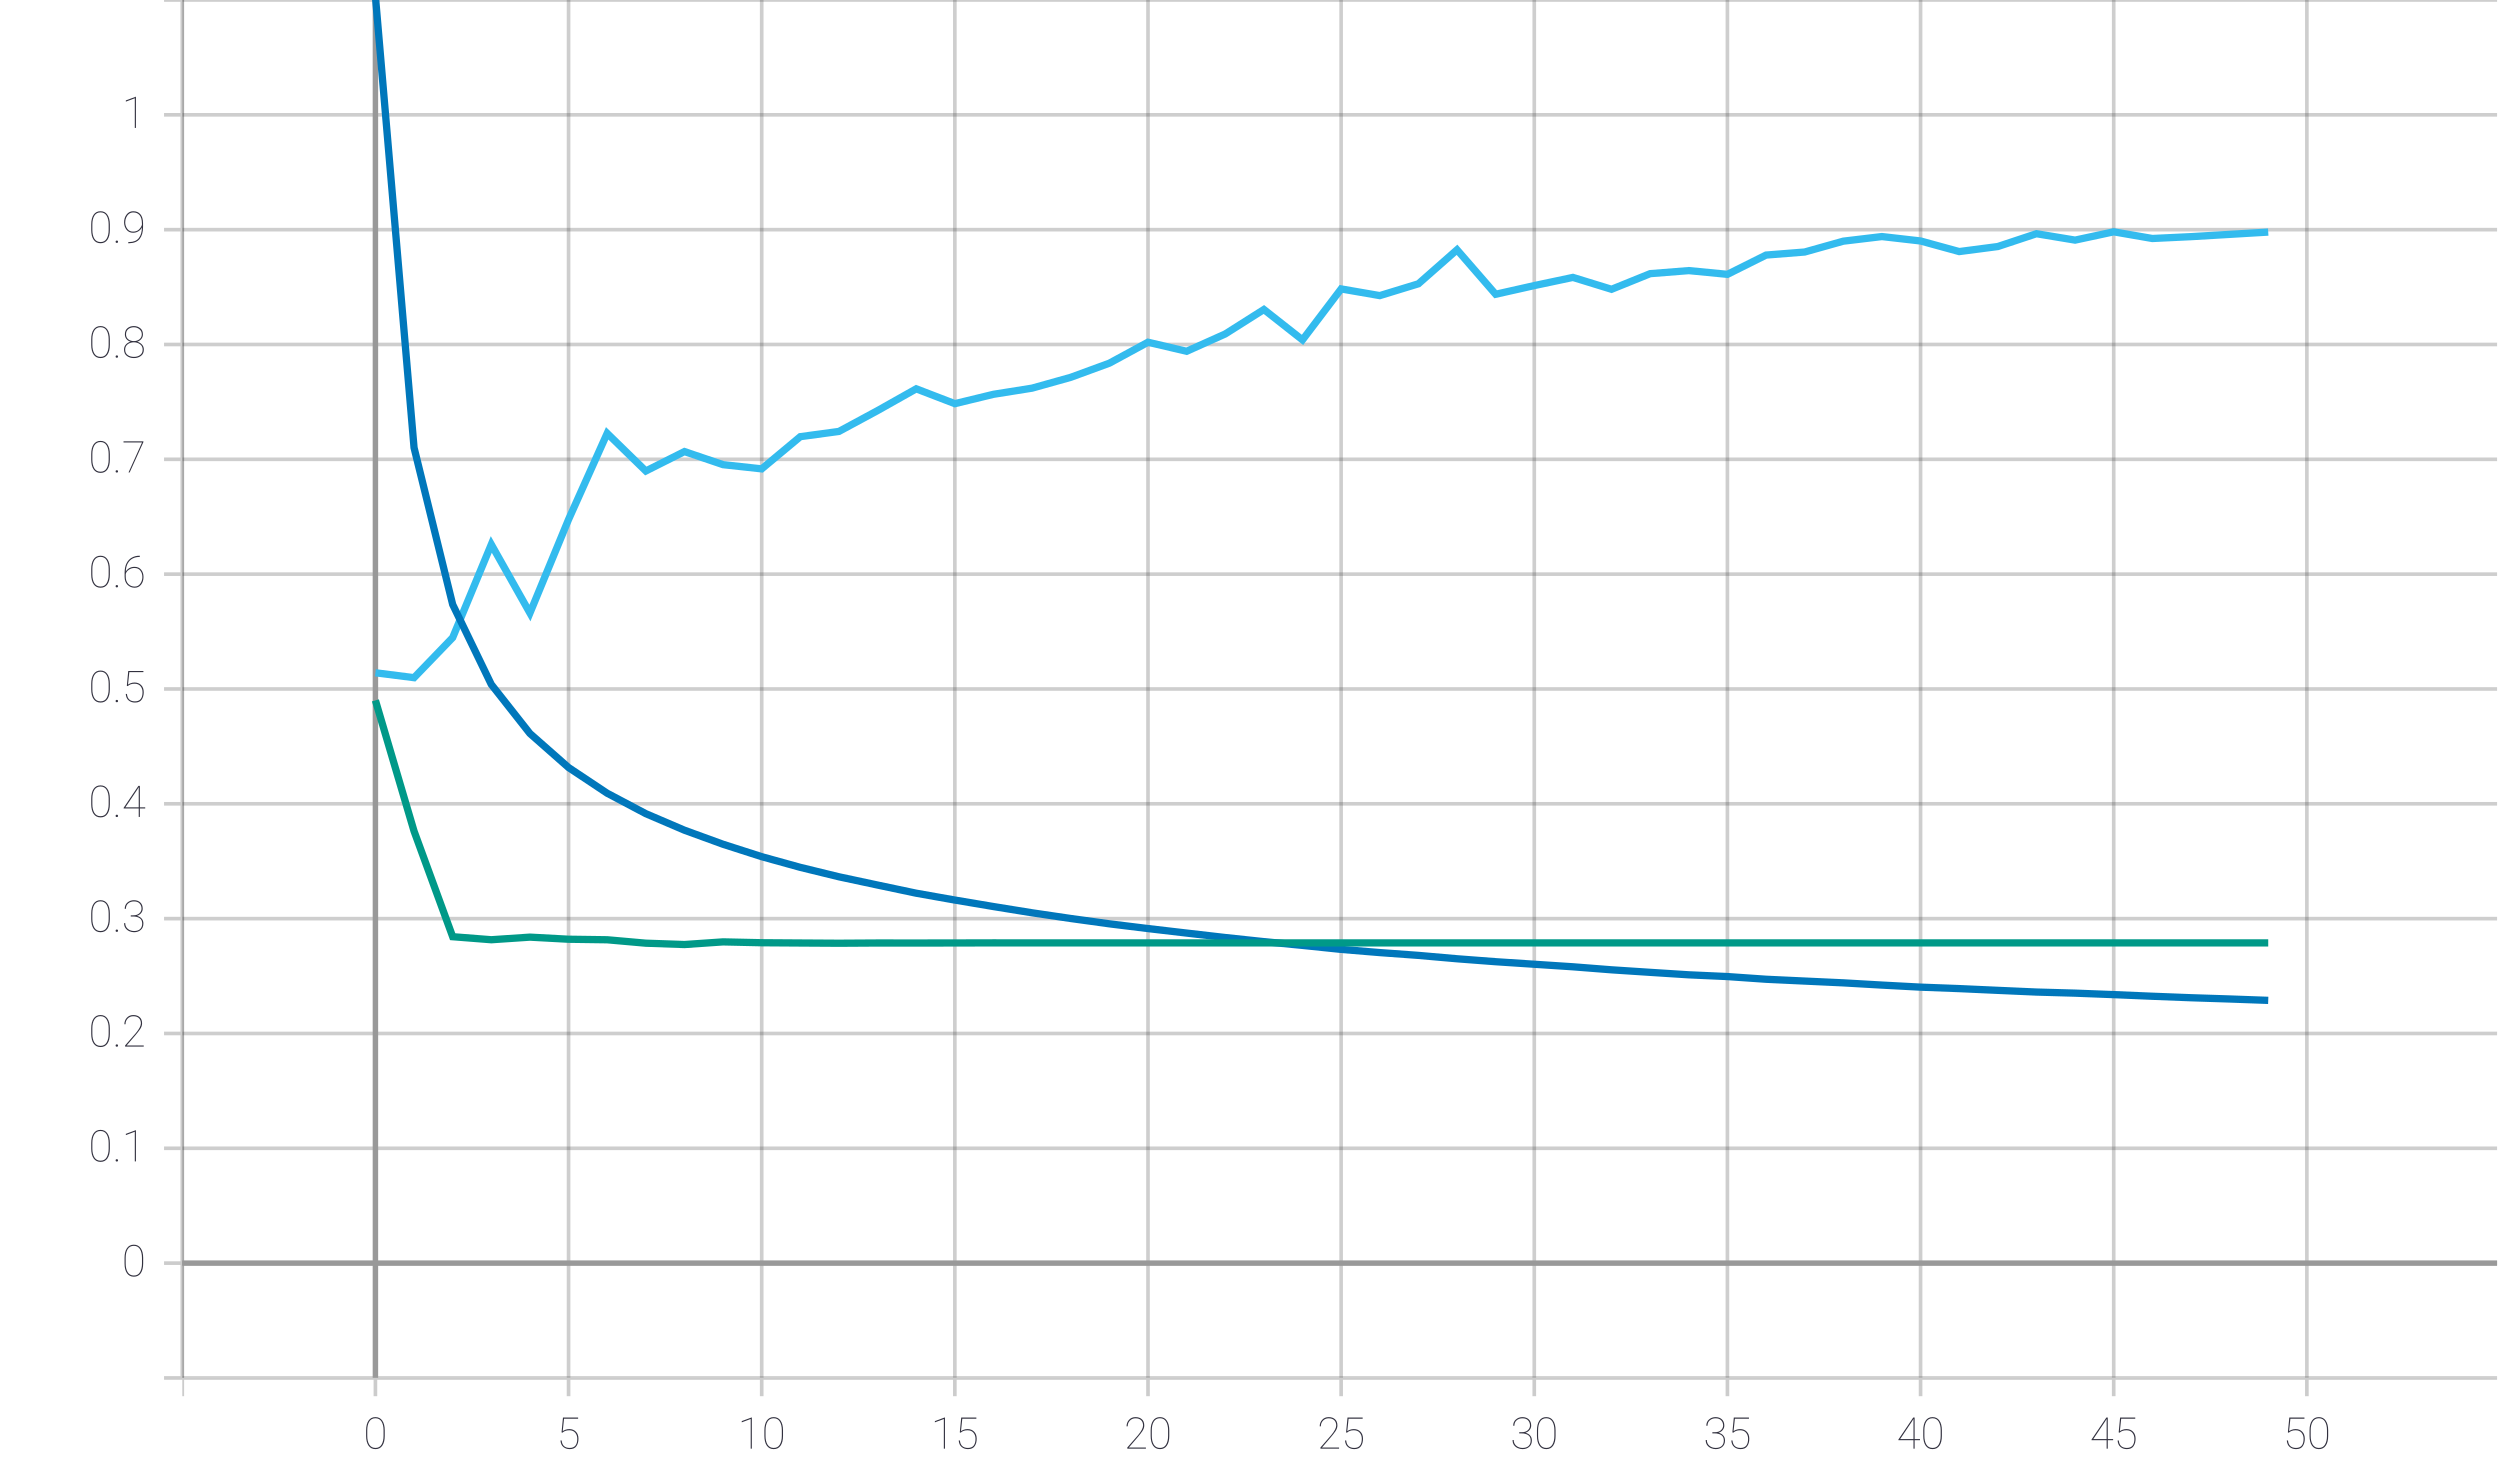
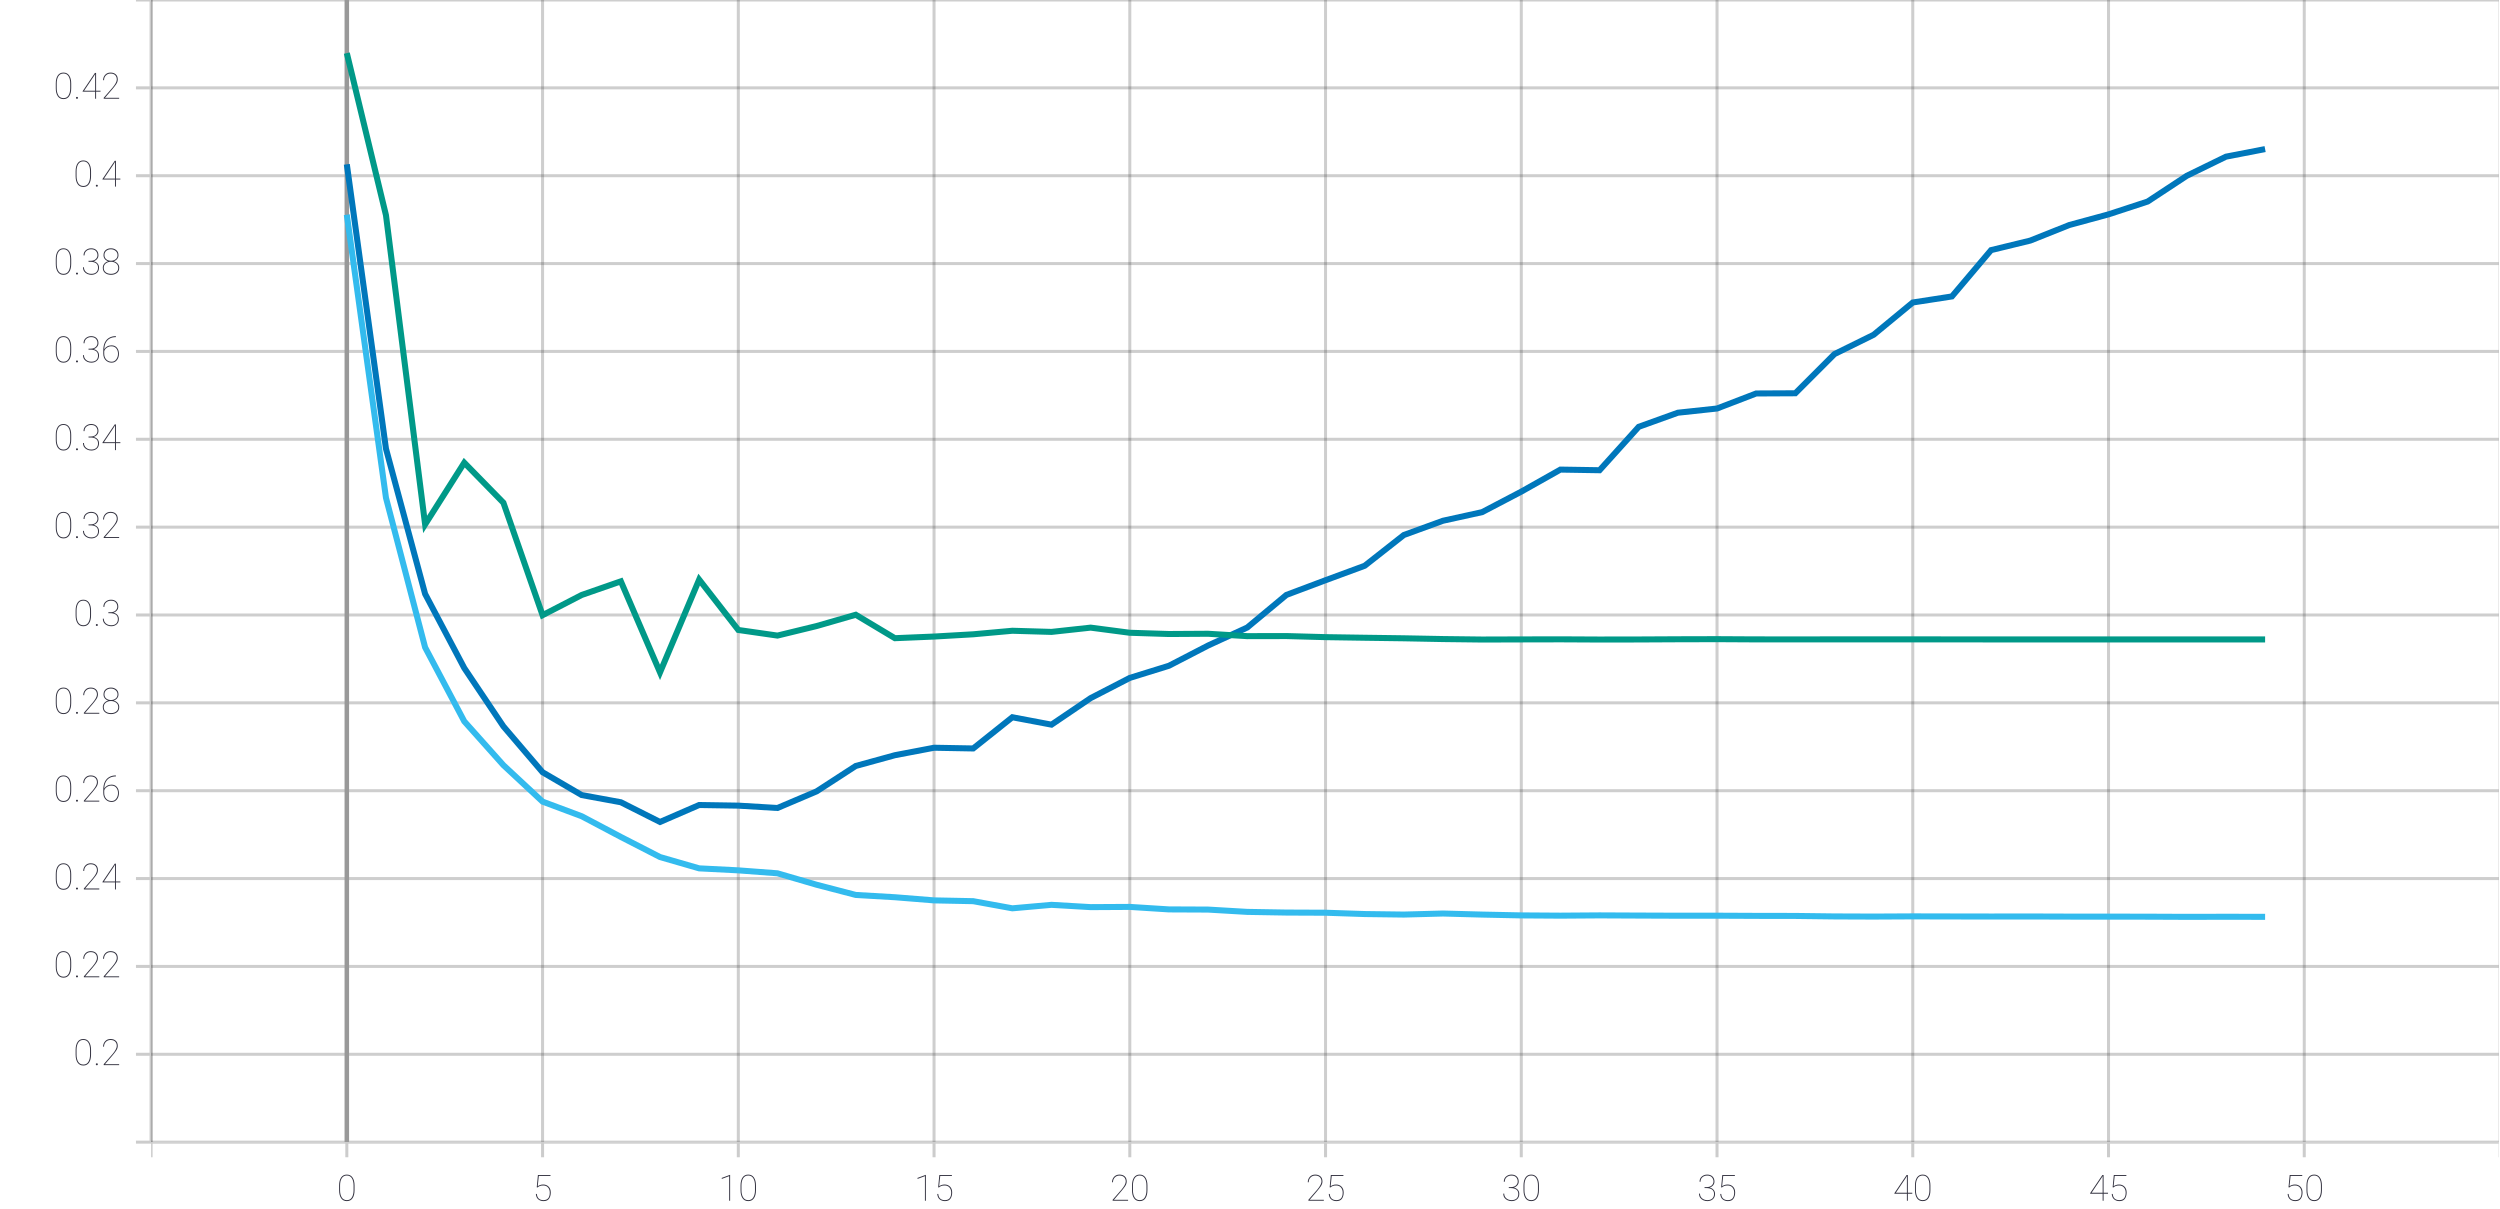
- <svg xmlns="http://www.w3.org/2000/svg" viewBox="0 0 685.8 400">
+ <svg xmlns="http://www.w3.org/2000/svg" viewBox="0 0 827.4 400">
  <g>
    <g>
      <g>
        <g>
          <g>
            <line x1="50" y1="378" x2="45" y2="378" style="visibility: inherit;" fill="rgb(0, 0, 0)" stroke="rgb(204, 204, 204)" stroke-width="1px" />
-             <line x1="50" y1="346.5" x2="45" y2="346.5" style="visibility: inherit;" fill="rgb(0, 0, 0)" stroke="rgb(204, 204, 204)" stroke-width="1px" />
-             <line x1="50" y1="315" x2="45" y2="315" style="visibility: inherit;" fill="rgb(0, 0, 0)" stroke="rgb(204, 204, 204)" stroke-width="1px" />
-             <line x1="50" y1="283.5" x2="45" y2="283.5" style="visibility: inherit;" fill="rgb(0, 0, 0)" stroke="rgb(204, 204, 204)" stroke-width="1px" />
-             <line x1="50" y1="252" x2="45" y2="252" style="visibility: inherit;" fill="rgb(0, 0, 0)" stroke="rgb(204, 204, 204)" stroke-width="1px" />
-             <line x1="50" y1="220.5" x2="45" y2="220.5" style="visibility: inherit;" fill="rgb(0, 0, 0)" stroke="rgb(204, 204, 204)" stroke-width="1px" />
-             <line x1="50" y1="189" x2="45" y2="189" style="visibility: inherit;" fill="rgb(0, 0, 0)" stroke="rgb(204, 204, 204)" stroke-width="1px" />
-             <line x1="50" y1="157.5" x2="45" y2="157.5" style="visibility: inherit;" fill="rgb(0, 0, 0)" stroke="rgb(204, 204, 204)" stroke-width="1px" />
-             <line x1="50" y1="126" x2="45" y2="126" style="visibility: inherit;" fill="rgb(0, 0, 0)" stroke="rgb(204, 204, 204)" stroke-width="1px" />
-             <line x1="50" y1="94.5" x2="45" y2="94.5" style="visibility: inherit;" fill="rgb(0, 0, 0)" stroke="rgb(204, 204, 204)" stroke-width="1px" />
-             <line x1="50" y1="63" x2="45" y2="63" style="visibility: inherit;" fill="rgb(0, 0, 0)" stroke="rgb(204, 204, 204)" stroke-width="1px" />
-             <line x1="50" y1="31.5" x2="45" y2="31.5" style="visibility: inherit;" fill="rgb(0, 0, 0)" stroke="rgb(204, 204, 204)" stroke-width="1px" />
+             <line x1="50" y1="348.923" x2="45" y2="348.923" style="visibility: inherit;" fill="rgb(0, 0, 0)" stroke="rgb(204, 204, 204)" stroke-width="1px" />
+             <line x1="50" y1="319.846" x2="45" y2="319.846" style="visibility: inherit;" fill="rgb(0, 0, 0)" stroke="rgb(204, 204, 204)" stroke-width="1px" />
+             <line x1="50" y1="290.769" x2="45" y2="290.769" style="visibility: inherit;" fill="rgb(0, 0, 0)" stroke="rgb(204, 204, 204)" stroke-width="1px" />
+             <line x1="50" y1="261.692" x2="45" y2="261.692" style="visibility: inherit;" fill="rgb(0, 0, 0)" stroke="rgb(204, 204, 204)" stroke-width="1px" />
+             <line x1="50" y1="232.615" x2="45" y2="232.615" style="visibility: inherit;" fill="rgb(0, 0, 0)" stroke="rgb(204, 204, 204)" stroke-width="1px" />
+             <line x1="50" y1="203.538" x2="45" y2="203.538" style="visibility: inherit;" fill="rgb(0, 0, 0)" stroke="rgb(204, 204, 204)" stroke-width="1px" />
+             <line x1="50" y1="174.462" x2="45" y2="174.462" style="visibility: inherit;" fill="rgb(0, 0, 0)" stroke="rgb(204, 204, 204)" stroke-width="1px" />
+             <line x1="50" y1="145.385" x2="45" y2="145.385" style="visibility: inherit;" fill="rgb(0, 0, 0)" stroke="rgb(204, 204, 204)" stroke-width="1px" />
+             <line x1="50" y1="116.308" x2="45" y2="116.308" style="visibility: inherit;" fill="rgb(0, 0, 0)" stroke="rgb(204, 204, 204)" stroke-width="1px" />
+             <line x1="50" y1="87.231" x2="45" y2="87.231" style="visibility: inherit;" fill="rgb(0, 0, 0)" stroke="rgb(204, 204, 204)" stroke-width="1px" />
+             <line x1="50" y1="58.154" x2="45" y2="58.154" style="visibility: inherit;" fill="rgb(0, 0, 0)" stroke="rgb(204, 204, 204)" stroke-width="1px" />
+             <line x1="50" y1="29.077" x2="45" y2="29.077" style="visibility: inherit;" fill="rgb(0, 0, 0)" stroke="rgb(204, 204, 204)" stroke-width="1px" />
            <line x1="50" y1="0" x2="45" y2="0" style="visibility: inherit;" fill="rgb(0, 0, 0)" stroke="rgb(204, 204, 204)" stroke-width="1px" />
          </g>
          <g transform="translate(40, 0)">
-             <text x="0" y="378" dx="0em" dy="0.3em" style="text-anchor: end; visibility: hidden; font-family: Roboto, sans-serif; font-size: 12px; font-weight: 200;" fill="rgb(50, 49, 63)" stroke="none" stroke-width="1px">-0.1</text>
-             <text x="0" y="346.5" dx="0em" dy="0.3em" style="text-anchor: end; visibility: inherit; font-family: Roboto, sans-serif; font-size: 12px; font-weight: 200;" fill="rgb(50, 49, 63)" stroke="none" stroke-width="1px">0</text>
-             <text x="0" y="315" dx="0em" dy="0.3em" style="text-anchor: end; visibility: inherit; font-family: Roboto, sans-serif; font-size: 12px; font-weight: 200;" fill="rgb(50, 49, 63)" stroke="none" stroke-width="1px">0.1</text>
-             <text x="0" y="283.5" dx="0em" dy="0.3em" style="text-anchor: end; visibility: inherit; font-family: Roboto, sans-serif; font-size: 12px; font-weight: 200;" fill="rgb(50, 49, 63)" stroke="none" stroke-width="1px">0.2</text>
-             <text x="0" y="252" dx="0em" dy="0.3em" style="text-anchor: end; visibility: inherit; font-family: Roboto, sans-serif; font-size: 12px; font-weight: 200;" fill="rgb(50, 49, 63)" stroke="none" stroke-width="1px">0.3</text>
-             <text x="0" y="220.5" dx="0em" dy="0.3em" style="text-anchor: end; visibility: inherit; font-family: Roboto, sans-serif; font-size: 12px; font-weight: 200;" fill="rgb(50, 49, 63)" stroke="none" stroke-width="1px">0.4</text>
-             <text x="0" y="189" dx="0em" dy="0.3em" style="text-anchor: end; visibility: inherit; font-family: Roboto, sans-serif; font-size: 12px; font-weight: 200;" fill="rgb(50, 49, 63)" stroke="none" stroke-width="1px">0.5</text>
-             <text x="0" y="157.5" dx="0em" dy="0.3em" style="text-anchor: end; visibility: inherit; font-family: Roboto, sans-serif; font-size: 12px; font-weight: 200;" fill="rgb(50, 49, 63)" stroke="none" stroke-width="1px">0.6</text>
-             <text x="0" y="126" dx="0em" dy="0.3em" style="text-anchor: end; visibility: inherit; font-family: Roboto, sans-serif; font-size: 12px; font-weight: 200;" fill="rgb(50, 49, 63)" stroke="none" stroke-width="1px">0.7</text>
-             <text x="0" y="94.5" dx="0em" dy="0.3em" style="text-anchor: end; visibility: inherit; font-family: Roboto, sans-serif; font-size: 12px; font-weight: 200;" fill="rgb(50, 49, 63)" stroke="none" stroke-width="1px">0.8</text>
-             <text x="0" y="63" dx="0em" dy="0.3em" style="text-anchor: end; visibility: inherit; font-family: Roboto, sans-serif; font-size: 12px; font-weight: 200;" fill="rgb(50, 49, 63)" stroke="none" stroke-width="1px">0.9</text>
-             <text x="0" y="31.5" dx="0em" dy="0.3em" style="text-anchor: end; visibility: inherit; font-family: Roboto, sans-serif; font-size: 12px; font-weight: 200;" fill="rgb(50, 49, 63)" stroke="none" stroke-width="1px">1</text>
-             <text x="0" y="0" dx="0em" dy="0.3em" style="text-anchor: end; visibility: hidden; font-family: Roboto, sans-serif; font-size: 12px; font-weight: 200;" fill="rgb(50, 49, 63)" stroke="none" stroke-width="1px">1.1</text>
+             <text x="0" y="378" dx="0em" dy="0.3em" style="text-anchor: end; visibility: hidden; font-family: Roboto, sans-serif; font-size: 12px; font-weight: 200;" fill="rgb(50, 49, 63)" stroke="none" stroke-width="1px">0.18</text>
+             <text x="0" y="348.923" dx="0em" dy="0.3em" style="text-anchor: end; visibility: inherit; font-family: Roboto, sans-serif; font-size: 12px; font-weight: 200;" fill="rgb(50, 49, 63)" stroke="none" stroke-width="1px">0.2</text>
+             <text x="0" y="319.846" dx="0em" dy="0.3em" style="text-anchor: end; visibility: inherit; font-family: Roboto, sans-serif; font-size: 12px; font-weight: 200;" fill="rgb(50, 49, 63)" stroke="none" stroke-width="1px">0.22</text>
+             <text x="0" y="290.769" dx="0em" dy="0.3em" style="text-anchor: end; visibility: inherit; font-family: Roboto, sans-serif; font-size: 12px; font-weight: 200;" fill="rgb(50, 49, 63)" stroke="none" stroke-width="1px">0.24</text>
+             <text x="0" y="261.692" dx="0em" dy="0.3em" style="text-anchor: end; visibility: inherit; font-family: Roboto, sans-serif; font-size: 12px; font-weight: 200;" fill="rgb(50, 49, 63)" stroke="none" stroke-width="1px">0.26</text>
+             <text x="0" y="232.615" dx="0em" dy="0.3em" style="text-anchor: end; visibility: inherit; font-family: Roboto, sans-serif; font-size: 12px; font-weight: 200;" fill="rgb(50, 49, 63)" stroke="none" stroke-width="1px">0.28</text>
+             <text x="0" y="203.538" dx="0em" dy="0.3em" style="text-anchor: end; visibility: inherit; font-family: Roboto, sans-serif; font-size: 12px; font-weight: 200;" fill="rgb(50, 49, 63)" stroke="none" stroke-width="1px">0.3</text>
+             <text x="0" y="174.462" dx="0em" dy="0.3em" style="text-anchor: end; visibility: inherit; font-family: Roboto, sans-serif; font-size: 12px; font-weight: 200;" fill="rgb(50, 49, 63)" stroke="none" stroke-width="1px">0.32</text>
+             <text x="0" y="145.385" dx="0em" dy="0.3em" style="text-anchor: end; visibility: inherit; font-family: Roboto, sans-serif; font-size: 12px; font-weight: 200;" fill="rgb(50, 49, 63)" stroke="none" stroke-width="1px">0.34</text>
+             <text x="0" y="116.308" dx="0em" dy="0.3em" style="text-anchor: end; visibility: inherit; font-family: Roboto, sans-serif; font-size: 12px; font-weight: 200;" fill="rgb(50, 49, 63)" stroke="none" stroke-width="1px">0.36</text>
+             <text x="0" y="87.231" dx="0em" dy="0.3em" style="text-anchor: end; visibility: inherit; font-family: Roboto, sans-serif; font-size: 12px; font-weight: 200;" fill="rgb(50, 49, 63)" stroke="none" stroke-width="1px">0.38</text>
+             <text x="0" y="58.154" dx="0em" dy="0.3em" style="text-anchor: end; visibility: inherit; font-family: Roboto, sans-serif; font-size: 12px; font-weight: 200;" fill="rgb(50, 49, 63)" stroke="none" stroke-width="1px">0.4</text>
+             <text x="0" y="29.077" dx="0em" dy="0.3em" style="text-anchor: end; visibility: inherit; font-family: Roboto, sans-serif; font-size: 12px; font-weight: 200;" fill="rgb(50, 49, 63)" stroke="none" stroke-width="1px">0.42</text>
+             <text x="0" y="0" dx="0em" dy="0.3em" style="text-anchor: end; visibility: hidden; font-family: Roboto, sans-serif; font-size: 12px; font-weight: 200;" fill="rgb(50, 49, 63)" stroke="none" stroke-width="1px">0.44</text>
          </g>
          <line x1="50" y1="0" x2="50" y2="378" fill="rgb(0, 0, 0)" stroke="rgb(204, 204, 204)" stroke-width="1px" />
        </g>
      </g>
      <g transform="translate(50, 0)" clip-path="url(#clip_0)">
        <clipPath id="clip_0">
-           <rect width="635" height="378" />
+           <rect width="777" height="378" />
        </clipPath>
        <g>
          <g>
            <g>
              <line x1="0" y1="0" x2="0" y2="378" fill="rgb(0, 0, 0)" stroke="rgb(60, 60, 60)" stroke-width="1px" opacity="0.25" />
-               <line x1="52.983" y1="0" x2="52.983" y2="378" fill="rgb(0, 0, 0)" stroke="rgb(60, 60, 60)" stroke-width="1px" opacity="0.25" />
-               <line x1="105.967" y1="0" x2="105.967" y2="378" fill="rgb(0, 0, 0)" stroke="rgb(60, 60, 60)" stroke-width="1px" opacity="0.25" />
-               <line x1="158.95" y1="0" x2="158.95" y2="378" fill="rgb(0, 0, 0)" stroke="rgb(60, 60, 60)" stroke-width="1px" opacity="0.25" />
-               <line x1="211.933" y1="0" x2="211.933" y2="378" fill="rgb(0, 0, 0)" stroke="rgb(60, 60, 60)" stroke-width="1px" opacity="0.25" />
-               <line x1="264.917" y1="0" x2="264.917" y2="378" fill="rgb(0, 0, 0)" stroke="rgb(60, 60, 60)" stroke-width="1px" opacity="0.25" />
-               <line x1="317.9" y1="0" x2="317.9" y2="378" fill="rgb(0, 0, 0)" stroke="rgb(60, 60, 60)" stroke-width="1px" opacity="0.25" />
-               <line x1="370.883" y1="0" x2="370.883" y2="378" fill="rgb(0, 0, 0)" stroke="rgb(60, 60, 60)" stroke-width="1px" opacity="0.25" />
-               <line x1="423.867" y1="0" x2="423.867" y2="378" fill="rgb(0, 0, 0)" stroke="rgb(60, 60, 60)" stroke-width="1px" opacity="0.25" />
-               <line x1="476.85" y1="0" x2="476.85" y2="378" fill="rgb(0, 0, 0)" stroke="rgb(60, 60, 60)" stroke-width="1px" opacity="0.25" />
-               <line x1="529.833" y1="0" x2="529.833" y2="378" fill="rgb(0, 0, 0)" stroke="rgb(60, 60, 60)" stroke-width="1px" opacity="0.25" />
-               <line x1="582.817" y1="0" x2="582.817" y2="378" fill="rgb(0, 0, 0)" stroke="rgb(60, 60, 60)" stroke-width="1px" opacity="0.25" />
-               <line x1="635.8" y1="0" x2="635.8" y2="378" fill="rgb(0, 0, 0)" stroke="rgb(60, 60, 60)" stroke-width="1px" opacity="0.25" />
+               <line x1="64.783" y1="0" x2="64.783" y2="378" fill="rgb(0, 0, 0)" stroke="rgb(60, 60, 60)" stroke-width="1px" opacity="0.25" />
+               <line x1="129.567" y1="0" x2="129.567" y2="378" fill="rgb(0, 0, 0)" stroke="rgb(60, 60, 60)" stroke-width="1px" opacity="0.25" />
+               <line x1="194.35" y1="0" x2="194.35" y2="378" fill="rgb(0, 0, 0)" stroke="rgb(60, 60, 60)" stroke-width="1px" opacity="0.25" />
+               <line x1="259.133" y1="0" x2="259.133" y2="378" fill="rgb(0, 0, 0)" stroke="rgb(60, 60, 60)" stroke-width="1px" opacity="0.25" />
+               <line x1="323.917" y1="0" x2="323.917" y2="378" fill="rgb(0, 0, 0)" stroke="rgb(60, 60, 60)" stroke-width="1px" opacity="0.25" />
+               <line x1="388.7" y1="0" x2="388.7" y2="378" fill="rgb(0, 0, 0)" stroke="rgb(60, 60, 60)" stroke-width="1px" opacity="0.25" />
+               <line x1="453.483" y1="0" x2="453.483" y2="378" fill="rgb(0, 0, 0)" stroke="rgb(60, 60, 60)" stroke-width="1px" opacity="0.25" />
+               <line x1="518.267" y1="0" x2="518.267" y2="378" fill="rgb(0, 0, 0)" stroke="rgb(60, 60, 60)" stroke-width="1px" opacity="0.25" />
+               <line x1="583.05" y1="0" x2="583.05" y2="378" fill="rgb(0, 0, 0)" stroke="rgb(60, 60, 60)" stroke-width="1px" opacity="0.25" />
+               <line x1="647.833" y1="0" x2="647.833" y2="378" fill="rgb(0, 0, 0)" stroke="rgb(60, 60, 60)" stroke-width="1px" opacity="0.25" />
+               <line x1="712.617" y1="0" x2="712.617" y2="378" fill="rgb(0, 0, 0)" stroke="rgb(60, 60, 60)" stroke-width="1px" opacity="0.25" />
+               <line x1="777.4" y1="0" x2="777.4" y2="378" fill="rgb(0, 0, 0)" stroke="rgb(60, 60, 60)" stroke-width="1px" opacity="0.25" />
            </g>
            <g>
-               <line x1="0" y1="378" x2="635.8" y2="378" fill="rgb(0, 0, 0)" stroke="rgb(60, 60, 60)" stroke-width="1px" opacity="0.25" />
-               <line x1="0" y1="346.5" x2="635.8" y2="346.5" fill="rgb(0, 0, 0)" stroke="rgb(60, 60, 60)" stroke-width="1px" opacity="0.25" />
-               <line x1="0" y1="315" x2="635.8" y2="315" fill="rgb(0, 0, 0)" stroke="rgb(60, 60, 60)" stroke-width="1px" opacity="0.25" />
-               <line x1="0" y1="283.5" x2="635.8" y2="283.5" fill="rgb(0, 0, 0)" stroke="rgb(60, 60, 60)" stroke-width="1px" opacity="0.25" />
-               <line x1="0" y1="252" x2="635.8" y2="252" fill="rgb(0, 0, 0)" stroke="rgb(60, 60, 60)" stroke-width="1px" opacity="0.25" />
-               <line x1="0" y1="220.5" x2="635.8" y2="220.5" fill="rgb(0, 0, 0)" stroke="rgb(60, 60, 60)" stroke-width="1px" opacity="0.25" />
-               <line x1="0" y1="189" x2="635.8" y2="189" fill="rgb(0, 0, 0)" stroke="rgb(60, 60, 60)" stroke-width="1px" opacity="0.25" />
-               <line x1="0" y1="157.5" x2="635.8" y2="157.5" fill="rgb(0, 0, 0)" stroke="rgb(60, 60, 60)" stroke-width="1px" opacity="0.25" />
-               <line x1="0" y1="126" x2="635.8" y2="126" fill="rgb(0, 0, 0)" stroke="rgb(60, 60, 60)" stroke-width="1px" opacity="0.25" />
-               <line x1="0" y1="94.5" x2="635.8" y2="94.5" fill="rgb(0, 0, 0)" stroke="rgb(60, 60, 60)" stroke-width="1px" opacity="0.25" />
-               <line x1="0" y1="63" x2="635.8" y2="63" fill="rgb(0, 0, 0)" stroke="rgb(60, 60, 60)" stroke-width="1px" opacity="0.25" />
-               <line x1="0" y1="31.5" x2="635.8" y2="31.5" fill="rgb(0, 0, 0)" stroke="rgb(60, 60, 60)" stroke-width="1px" opacity="0.25" />
-               <line x1="0" y1="0" x2="635.8" y2="0" fill="rgb(0, 0, 0)" stroke="rgb(60, 60, 60)" stroke-width="1px" opacity="0.25" />
+               <line x1="0" y1="378" x2="777.4" y2="378" fill="rgb(0, 0, 0)" stroke="rgb(60, 60, 60)" stroke-width="1px" opacity="0.25" />
+               <line x1="0" y1="348.923" x2="777.4" y2="348.923" fill="rgb(0, 0, 0)" stroke="rgb(60, 60, 60)" stroke-width="1px" opacity="0.25" />
+               <line x1="0" y1="319.846" x2="777.4" y2="319.846" fill="rgb(0, 0, 0)" stroke="rgb(60, 60, 60)" stroke-width="1px" opacity="0.25" />
+               <line x1="0" y1="290.769" x2="777.4" y2="290.769" fill="rgb(0, 0, 0)" stroke="rgb(60, 60, 60)" stroke-width="1px" opacity="0.25" />
+               <line x1="0" y1="261.692" x2="777.4" y2="261.692" fill="rgb(0, 0, 0)" stroke="rgb(60, 60, 60)" stroke-width="1px" opacity="0.25" />
+               <line x1="0" y1="232.615" x2="777.4" y2="232.615" fill="rgb(0, 0, 0)" stroke="rgb(60, 60, 60)" stroke-width="1px" opacity="0.25" />
+               <line x1="0" y1="203.538" x2="777.4" y2="203.538" fill="rgb(0, 0, 0)" stroke="rgb(60, 60, 60)" stroke-width="1px" opacity="0.25" />
+               <line x1="0" y1="174.462" x2="777.4" y2="174.462" fill="rgb(0, 0, 0)" stroke="rgb(60, 60, 60)" stroke-width="1px" opacity="0.25" />
+               <line x1="0" y1="145.385" x2="777.4" y2="145.385" fill="rgb(0, 0, 0)" stroke="rgb(60, 60, 60)" stroke-width="1px" opacity="0.25" />
+               <line x1="0" y1="116.308" x2="777.4" y2="116.308" fill="rgb(0, 0, 0)" stroke="rgb(60, 60, 60)" stroke-width="1px" opacity="0.25" />
+               <line x1="0" y1="87.231" x2="777.4" y2="87.231" fill="rgb(0, 0, 0)" stroke="rgb(60, 60, 60)" stroke-width="1px" opacity="0.25" />
+               <line x1="0" y1="58.154" x2="777.4" y2="58.154" fill="rgb(0, 0, 0)" stroke="rgb(60, 60, 60)" stroke-width="1px" opacity="0.25" />
+               <line x1="0" y1="29.077" x2="777.4" y2="29.077" fill="rgb(0, 0, 0)" stroke="rgb(60, 60, 60)" stroke-width="1px" opacity="0.25" />
+               <line x1="0" y1="0" x2="777.4" y2="0" fill="rgb(0, 0, 0)" stroke="rgb(60, 60, 60)" stroke-width="1px" opacity="0.25" />
            </g>
          </g>
        </g>
        <g>
          <g>
-             <line x1="0" y1="346.5" x2="635.8" y2="346.5" fill="rgb(0, 0, 0)" stroke="rgb(153, 153, 153)" stroke-width="1.5px" />
+             <line x1="0" y1="639.692" x2="777.4" y2="639.692" fill="rgb(0, 0, 0)" stroke="rgb(153, 153, 153)" stroke-width="1.5px" />
          </g>
        </g>
        <g>
          <g>
-             <line x1="52.983" y1="0" x2="52.983" y2="378" fill="rgb(0, 0, 0)" stroke="rgb(153, 153, 153)" stroke-width="1.5px" />
+             <line x1="64.783" y1="0" x2="64.783" y2="378" fill="rgb(0, 0, 0)" stroke="rgb(153, 153, 153)" stroke-width="1.5px" />
          </g>
        </g>
        <g>
          <g>
            <g>
              <g>
                <g>
-                   <path stroke="rgb(51, 187, 238)" stroke-width="2px" d="M52.983,184.554L63.58,185.901L74.177,174.909L84.773,149.354L95.37,168.17L105.967,142.501L116.563,118.872L127.16,129.205L137.757,123.875L148.353,127.467L158.95,128.62L169.547,119.783L180.143,118.349L190.74,112.631L201.337,106.662L211.933,110.733L222.53,108.165L233.127,106.475L243.723,103.508L254.32,99.626L264.917,93.88L275.513,96.364L286.11,91.611L296.707,84.9L307.303,93.242L317.9,79.258L328.497,81.092L339.093,77.851L349.69,68.52L360.287,80.723L370.883,78.341L381.48,76.098L392.077,79.358L402.673,75.069L413.27,74.231L423.867,75.258L434.463,69.971L445.06,69.133L455.657,66.157L466.253,64.893L476.85,66.104L487.447,69.012L498.043,67.628L508.64,64.112L519.237,65.868L529.833,63.593L540.43,65.424L551.027,64.918L561.623,64.294L572.22,63.663" style="fill: none;" fill="none" />
+                   <path stroke="rgb(51, 187, 238)" stroke-width="2px" d="M64.783,71.057L77.74,164.748L90.697,214.259L103.653,238.737L116.61,253.245L129.567,265.304L142.523,270.144L155.48,276.996L168.437,283.646L181.393,287.39L194.35,288.052L207.307,289.029L220.263,292.816L233.22,296.191L246.177,296.947L259.133,297.991L272.09,298.253L285.047,300.617L298.003,299.464L310.96,300.222L323.917,300.15L336.873,300.974L349.83,301.034L362.787,301.797L375.743,302.021L388.7,302.076L401.657,302.512L414.613,302.685L427.57,302.339L440.527,302.69L453.483,302.96L466.44,303.047L479.397,302.954L492.353,303.014L505.31,303.064L518.267,303.057L531.223,303.117L544.18,303.139L557.137,303.3L570.093,303.349L583.05,303.282L596.007,303.312L608.963,303.334L621.92,303.319L634.877,303.361L647.833,303.368L660.79,303.384L673.747,303.441L686.703,303.414L699.66,303.435" style="fill: none;" fill="none" />
                </g>
                <g>
-                   <path stroke="rgb(0, 119, 187)" stroke-width="2px" d="M52.983,-1.006L63.58,122.801L74.177,165.829L84.773,187.759L95.37,201.216L105.967,210.553L116.563,217.601L127.16,223.207L137.757,227.742L148.353,231.602L158.95,235.003L169.547,237.937L180.143,240.522L190.74,242.788L201.337,245.023L211.933,246.902L222.53,248.686L233.127,250.4L243.723,251.962L254.32,253.423L264.917,254.724L275.513,255.96L286.11,257.184L296.707,258.312L307.303,259.341L317.9,260.439L328.497,261.312L339.093,262.082L349.69,263.01L360.287,263.816L370.883,264.513L381.48,265.208L392.077,266.039L402.673,266.732L413.27,267.411L423.867,267.89L434.463,268.628L445.06,269.125L455.657,269.616L466.253,270.228L476.85,270.794L487.447,271.193L498.043,271.672L508.64,272.139L519.237,272.439L529.833,272.844L540.43,273.291L551.027,273.698L561.623,274.04L572.22,274.421" style="fill: none;" fill="none" />
+                   <path stroke="rgb(0, 119, 187)" stroke-width="2px" d="M64.783,54.382L77.74,148.503L90.697,196.572L103.653,221.094L116.61,240.404L129.567,255.576L142.523,263.136L155.48,265.517L168.437,272.039L181.393,266.425L194.35,266.633L207.307,267.412L220.263,261.909L233.22,253.506L246.177,249.942L259.133,247.473L272.09,247.708L285.047,237.384L298.003,239.83L310.96,231.045L323.917,224.359L336.873,220.339L349.83,213.638L362.787,207.681L375.743,196.896L388.7,192.026L401.657,187.25L414.613,177.065L427.57,172.346L440.527,169.497L453.483,162.711L466.44,155.415L479.397,155.627L492.353,141.259L505.31,136.594L518.267,135.2L531.223,130.222L544.18,130.156L557.137,117.183L570.093,110.802L583.05,100.11L596.007,98.109L608.963,82.78L621.92,79.628L634.877,74.465L647.833,70.944L660.79,66.7L673.747,58.174L686.703,51.85L699.66,49.341" style="fill: none;" fill="none" />
                </g>
                <g>
-                   <path stroke="rgb(0, 153, 136)" stroke-width="2px" d="M52.983,192.126L63.58,227.999L74.177,256.956L84.773,257.789L95.37,257.075L105.967,257.65L116.563,257.797L127.16,258.735L137.757,259.104L148.353,258.376L158.95,258.611L169.547,258.684L180.143,258.75L190.74,258.684L201.337,258.691L211.933,258.676L222.53,258.649L233.127,258.66L243.723,258.659L254.32,258.66L264.917,258.657L275.513,258.657L286.11,258.658L296.707,258.658L307.303,258.658L317.9,258.658L328.497,258.658L339.093,258.658L349.69,258.658L360.287,258.658L370.883,258.658L381.48,258.658L392.077,258.658L402.673,258.658L413.27,258.658L423.867,258.658L434.463,258.658L445.06,258.658L455.657,258.658L466.253,258.658L476.85,258.658L487.447,258.658L498.043,258.658L508.64,258.658L519.237,258.658L529.833,258.658L540.43,258.658L551.027,258.658L561.623,258.658L572.22,258.658" style="fill: none;" fill="none" />
+                   <path stroke="rgb(0, 153, 136)" stroke-width="2px" d="M64.783,17.58L77.74,71.231L90.697,173.566L103.653,153.135L116.61,166.386L129.567,203.602L142.523,196.909L155.48,192.401L168.437,222.539L181.393,191.825L194.35,208.494L207.307,210.354L220.263,207.198L233.22,203.458L246.177,211.215L259.133,210.673L272.09,209.925L285.047,208.756L298.003,209.135L310.96,207.721L323.917,209.419L336.873,209.832L349.83,209.75L362.787,210.538L375.743,210.511L388.7,210.868L401.657,211.069L414.613,211.249L427.57,211.502L440.527,211.66L453.483,211.621L466.44,211.592L479.397,211.659L492.353,211.638L505.31,211.571L518.267,211.538L531.223,211.611L544.18,211.616L557.137,211.61L570.093,211.607L583.05,211.609L596.007,211.614L608.963,211.621L621.92,211.624L634.877,211.624L647.833,211.625L660.79,211.626L673.747,211.626L686.703,211.625L699.66,211.625" style="fill: none;" fill="none" />
                </g>
              </g>
            </g>
          </g>
        </g>
+         <g>
+           <g opacity="0.532">
+             <span fill="rgb(0, 0, 0)" stroke="none" stroke-width="1px">Alt + Scroll to Zoom</span>
+           </g>
+         </g>
      </g>
      <g transform="translate(50, 378)" clip-path="url(#clip_1)">
        <clipPath id="clip_1">
-           <rect width="635" height="22" />
+           <rect width="777" height="22" />
        </clipPath>
        <g>
          <g>
            <line x1="0" y1="0" x2="0" y2="5" style="visibility: inherit;" fill="rgb(0, 0, 0)" stroke="rgb(204, 204, 204)" stroke-width="1px" />
-             <line x1="52.983" y1="0" x2="52.983" y2="5" style="visibility: inherit;" fill="rgb(0, 0, 0)" stroke="rgb(204, 204, 204)" stroke-width="1px" />
-             <line x1="105.967" y1="0" x2="105.967" y2="5" style="visibility: inherit;" fill="rgb(0, 0, 0)" stroke="rgb(204, 204, 204)" stroke-width="1px" />
-             <line x1="158.95" y1="0" x2="158.95" y2="5" style="visibility: inherit;" fill="rgb(0, 0, 0)" stroke="rgb(204, 204, 204)" stroke-width="1px" />
-             <line x1="211.933" y1="0" x2="211.933" y2="5" style="visibility: inherit;" fill="rgb(0, 0, 0)" stroke="rgb(204, 204, 204)" stroke-width="1px" />
-             <line x1="264.917" y1="0" x2="264.917" y2="5" style="visibility: inherit;" fill="rgb(0, 0, 0)" stroke="rgb(204, 204, 204)" stroke-width="1px" />
-             <line x1="317.9" y1="0" x2="317.9" y2="5" style="visibility: inherit;" fill="rgb(0, 0, 0)" stroke="rgb(204, 204, 204)" stroke-width="1px" />
-             <line x1="370.883" y1="0" x2="370.883" y2="5" style="visibility: inherit;" fill="rgb(0, 0, 0)" stroke="rgb(204, 204, 204)" stroke-width="1px" />
-             <line x1="423.867" y1="0" x2="423.867" y2="5" style="visibility: inherit;" fill="rgb(0, 0, 0)" stroke="rgb(204, 204, 204)" stroke-width="1px" />
-             <line x1="476.85" y1="0" x2="476.85" y2="5" style="visibility: inherit;" fill="rgb(0, 0, 0)" stroke="rgb(204, 204, 204)" stroke-width="1px" />
-             <line x1="529.833" y1="0" x2="529.833" y2="5" style="visibility: inherit;" fill="rgb(0, 0, 0)" stroke="rgb(204, 204, 204)" stroke-width="1px" />
-             <line x1="582.817" y1="0" x2="582.817" y2="5" style="visibility: inherit;" fill="rgb(0, 0, 0)" stroke="rgb(204, 204, 204)" stroke-width="1px" />
-             <line x1="635.8" y1="0" x2="635.8" y2="5" style="visibility: inherit;" fill="rgb(0, 0, 0)" stroke="rgb(204, 204, 204)" stroke-width="1px" />
+             <line x1="64.783" y1="0" x2="64.783" y2="5" style="visibility: inherit;" fill="rgb(0, 0, 0)" stroke="rgb(204, 204, 204)" stroke-width="1px" />
+             <line x1="129.567" y1="0" x2="129.567" y2="5" style="visibility: inherit;" fill="rgb(0, 0, 0)" stroke="rgb(204, 204, 204)" stroke-width="1px" />
+             <line x1="194.35" y1="0" x2="194.35" y2="5" style="visibility: inherit;" fill="rgb(0, 0, 0)" stroke="rgb(204, 204, 204)" stroke-width="1px" />
+             <line x1="259.133" y1="0" x2="259.133" y2="5" style="visibility: inherit;" fill="rgb(0, 0, 0)" stroke="rgb(204, 204, 204)" stroke-width="1px" />
+             <line x1="323.917" y1="0" x2="323.917" y2="5" style="visibility: inherit;" fill="rgb(0, 0, 0)" stroke="rgb(204, 204, 204)" stroke-width="1px" />
+             <line x1="388.7" y1="0" x2="388.7" y2="5" style="visibility: inherit;" fill="rgb(0, 0, 0)" stroke="rgb(204, 204, 204)" stroke-width="1px" />
+             <line x1="453.483" y1="0" x2="453.483" y2="5" style="visibility: inherit;" fill="rgb(0, 0, 0)" stroke="rgb(204, 204, 204)" stroke-width="1px" />
+             <line x1="518.267" y1="0" x2="518.267" y2="5" style="visibility: inherit;" fill="rgb(0, 0, 0)" stroke="rgb(204, 204, 204)" stroke-width="1px" />
+             <line x1="583.05" y1="0" x2="583.05" y2="5" style="visibility: inherit;" fill="rgb(0, 0, 0)" stroke="rgb(204, 204, 204)" stroke-width="1px" />
+             <line x1="647.833" y1="0" x2="647.833" y2="5" style="visibility: inherit;" fill="rgb(0, 0, 0)" stroke="rgb(204, 204, 204)" stroke-width="1px" />
+             <line x1="712.617" y1="0" x2="712.617" y2="5" style="visibility: inherit;" fill="rgb(0, 0, 0)" stroke="rgb(204, 204, 204)" stroke-width="1px" />
+             <line x1="777.4" y1="0" x2="777.4" y2="5" style="visibility: inherit;" fill="rgb(0, 0, 0)" stroke="rgb(204, 204, 204)" stroke-width="1px" />
          </g>
          <g transform="translate(0, 8)">
            <text x="0" y="0" dx="0em" dy="0.95em" style="text-anchor: middle; visibility: hidden; font-family: Roboto, sans-serif; font-size: 12px; font-weight: 200;" fill="rgb(50, 49, 63)" stroke="none" stroke-width="1px">-5</text>
-             <text x="52.983" y="0" dx="0em" dy="0.95em" style="text-anchor: middle; visibility: inherit; font-family: Roboto, sans-serif; font-size: 12px; font-weight: 200;" fill="rgb(50, 49, 63)" stroke="none" stroke-width="1px">0</text>
-             <text x="105.967" y="0" dx="0em" dy="0.95em" style="text-anchor: middle; visibility: inherit; font-family: Roboto, sans-serif; font-size: 12px; font-weight: 200;" fill="rgb(50, 49, 63)" stroke="none" stroke-width="1px">5</text>
-             <text x="158.95" y="0" dx="0em" dy="0.95em" style="text-anchor: middle; visibility: inherit; font-family: Roboto, sans-serif; font-size: 12px; font-weight: 200;" fill="rgb(50, 49, 63)" stroke="none" stroke-width="1px">10</text>
-             <text x="211.933" y="0" dx="0em" dy="0.95em" style="text-anchor: middle; visibility: inherit; font-family: Roboto, sans-serif; font-size: 12px; font-weight: 200;" fill="rgb(50, 49, 63)" stroke="none" stroke-width="1px">15</text>
-             <text x="264.917" y="0" dx="0em" dy="0.95em" style="text-anchor: middle; visibility: inherit; font-family: Roboto, sans-serif; font-size: 12px; font-weight: 200;" fill="rgb(50, 49, 63)" stroke="none" stroke-width="1px">20</text>
-             <text x="317.9" y="0" dx="0em" dy="0.95em" style="text-anchor: middle; visibility: inherit; font-family: Roboto, sans-serif; font-size: 12px; font-weight: 200;" fill="rgb(50, 49, 63)" stroke="none" stroke-width="1px">25</text>
-             <text x="370.883" y="0" dx="0em" dy="0.95em" style="text-anchor: middle; visibility: inherit; font-family: Roboto, sans-serif; font-size: 12px; font-weight: 200;" fill="rgb(50, 49, 63)" stroke="none" stroke-width="1px">30</text>
-             <text x="423.867" y="0" dx="0em" dy="0.95em" style="text-anchor: middle; visibility: inherit; font-family: Roboto, sans-serif; font-size: 12px; font-weight: 200;" fill="rgb(50, 49, 63)" stroke="none" stroke-width="1px">35</text>
-             <text x="476.85" y="0" dx="0em" dy="0.95em" style="text-anchor: middle; visibility: inherit; font-family: Roboto, sans-serif; font-size: 12px; font-weight: 200;" fill="rgb(50, 49, 63)" stroke="none" stroke-width="1px">40</text>
-             <text x="529.833" y="0" dx="0em" dy="0.95em" style="text-anchor: middle; visibility: inherit; font-family: Roboto, sans-serif; font-size: 12px; font-weight: 200;" fill="rgb(50, 49, 63)" stroke="none" stroke-width="1px">45</text>
-             <text x="582.817" y="0" dx="0em" dy="0.95em" style="text-anchor: middle; visibility: inherit; font-family: Roboto, sans-serif; font-size: 12px; font-weight: 200;" fill="rgb(50, 49, 63)" stroke="none" stroke-width="1px">50</text>
-             <text x="635.8" y="0" dx="0em" dy="0.95em" style="text-anchor: middle; visibility: hidden; font-family: Roboto, sans-serif; font-size: 12px; font-weight: 200;" fill="rgb(50, 49, 63)" stroke="none" stroke-width="1px">55</text>
+             <text x="64.783" y="0" dx="0em" dy="0.95em" style="text-anchor: middle; visibility: inherit; font-family: Roboto, sans-serif; font-size: 12px; font-weight: 200;" fill="rgb(50, 49, 63)" stroke="none" stroke-width="1px">0</text>
+             <text x="129.567" y="0" dx="0em" dy="0.95em" style="text-anchor: middle; visibility: inherit; font-family: Roboto, sans-serif; font-size: 12px; font-weight: 200;" fill="rgb(50, 49, 63)" stroke="none" stroke-width="1px">5</text>
+             <text x="194.35" y="0" dx="0em" dy="0.95em" style="text-anchor: middle; visibility: inherit; font-family: Roboto, sans-serif; font-size: 12px; font-weight: 200;" fill="rgb(50, 49, 63)" stroke="none" stroke-width="1px">10</text>
+             <text x="259.133" y="0" dx="0em" dy="0.95em" style="text-anchor: middle; visibility: inherit; font-family: Roboto, sans-serif; font-size: 12px; font-weight: 200;" fill="rgb(50, 49, 63)" stroke="none" stroke-width="1px">15</text>
+             <text x="323.917" y="0" dx="0em" dy="0.95em" style="text-anchor: middle; visibility: inherit; font-family: Roboto, sans-serif; font-size: 12px; font-weight: 200;" fill="rgb(50, 49, 63)" stroke="none" stroke-width="1px">20</text>
+             <text x="388.7" y="0" dx="0em" dy="0.95em" style="text-anchor: middle; visibility: inherit; font-family: Roboto, sans-serif; font-size: 12px; font-weight: 200;" fill="rgb(50, 49, 63)" stroke="none" stroke-width="1px">25</text>
+             <text x="453.483" y="0" dx="0em" dy="0.95em" style="text-anchor: middle; visibility: inherit; font-family: Roboto, sans-serif; font-size: 12px; font-weight: 200;" fill="rgb(50, 49, 63)" stroke="none" stroke-width="1px">30</text>
+             <text x="518.267" y="0" dx="0em" dy="0.95em" style="text-anchor: middle; visibility: inherit; font-family: Roboto, sans-serif; font-size: 12px; font-weight: 200;" fill="rgb(50, 49, 63)" stroke="none" stroke-width="1px">35</text>
+             <text x="583.05" y="0" dx="0em" dy="0.95em" style="text-anchor: middle; visibility: inherit; font-family: Roboto, sans-serif; font-size: 12px; font-weight: 200;" fill="rgb(50, 49, 63)" stroke="none" stroke-width="1px">40</text>
+             <text x="647.833" y="0" dx="0em" dy="0.95em" style="text-anchor: middle; visibility: inherit; font-family: Roboto, sans-serif; font-size: 12px; font-weight: 200;" fill="rgb(50, 49, 63)" stroke="none" stroke-width="1px">45</text>
+             <text x="712.617" y="0" dx="0em" dy="0.95em" style="text-anchor: middle; visibility: inherit; font-family: Roboto, sans-serif; font-size: 12px; font-weight: 200;" fill="rgb(50, 49, 63)" stroke="none" stroke-width="1px">50</text>
+             <text x="777.4" y="0" dx="0em" dy="0.95em" style="text-anchor: middle; visibility: hidden; font-family: Roboto, sans-serif; font-size: 12px; font-weight: 200;" fill="rgb(50, 49, 63)" stroke="none" stroke-width="1px">55</text>
          </g>
-           <line x1="0" y1="0" x2="635.8" y2="0" fill="rgb(0, 0, 0)" stroke="rgb(204, 204, 204)" stroke-width="1px" />
+           <line x1="0" y1="0" x2="777.4" y2="0" fill="rgb(0, 0, 0)" stroke="rgb(204, 204, 204)" stroke-width="1px" />
        </g>
      </g>
    </g>
  </g>
</svg>
